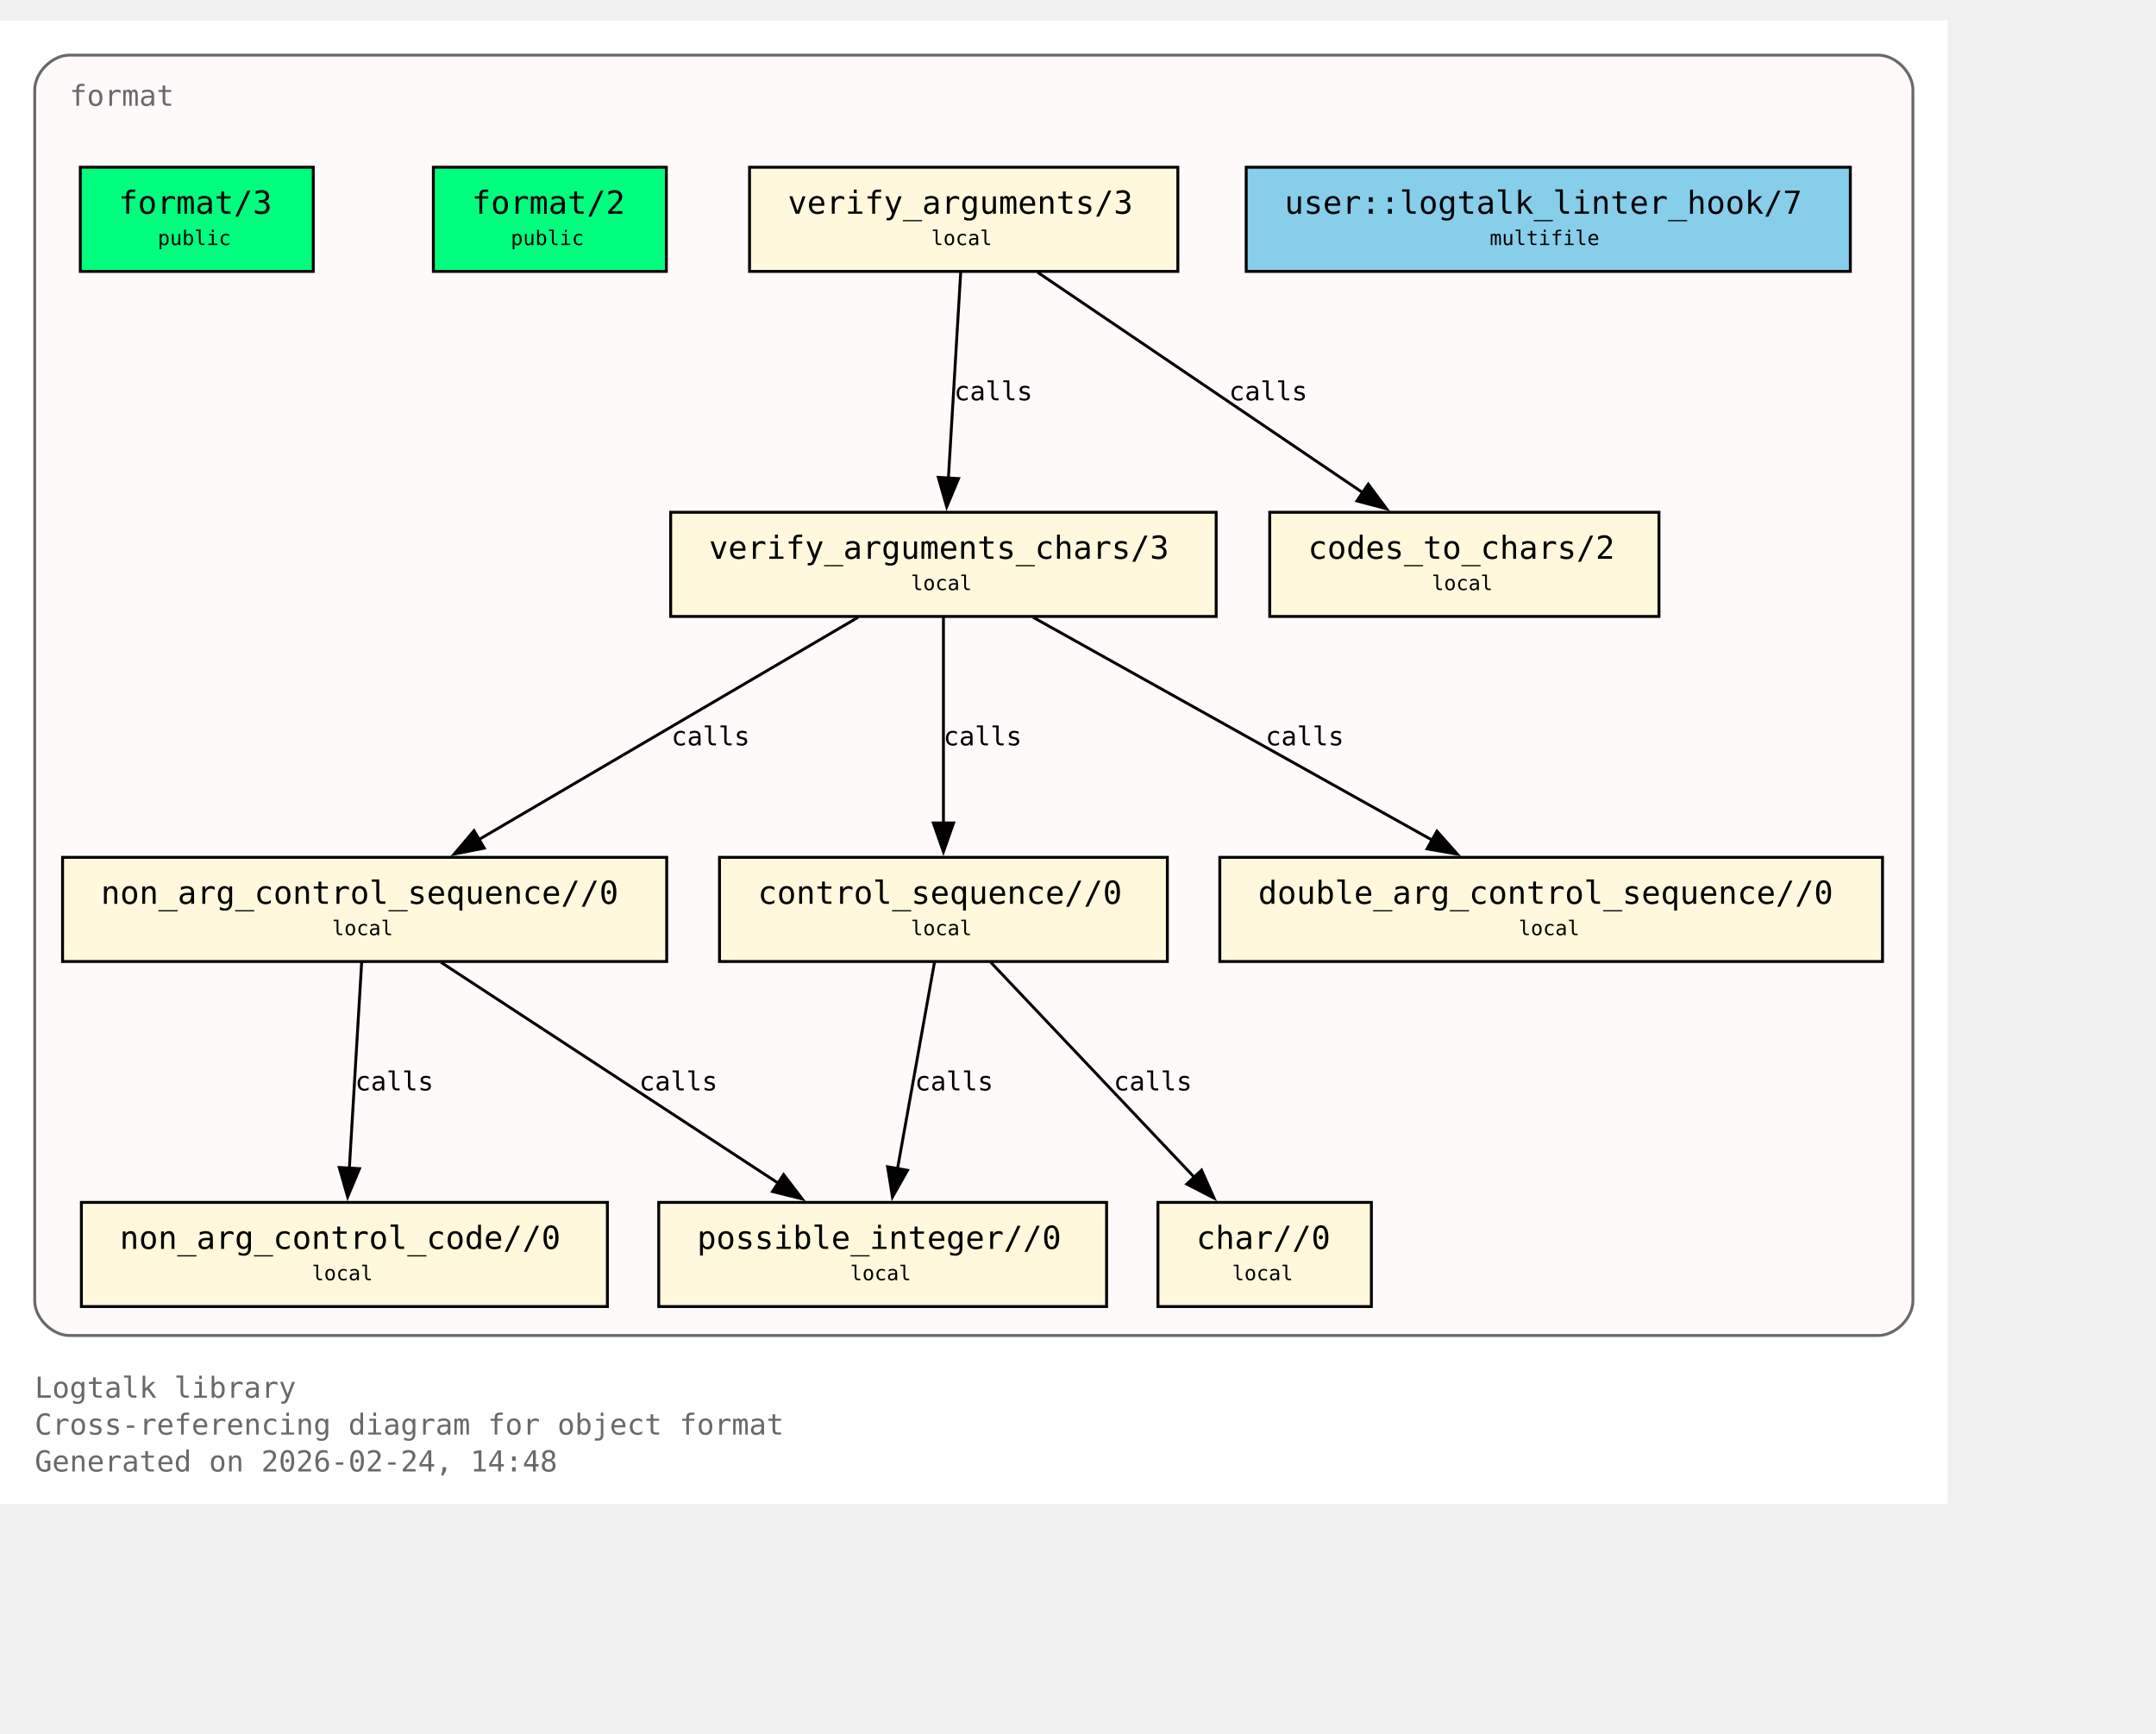
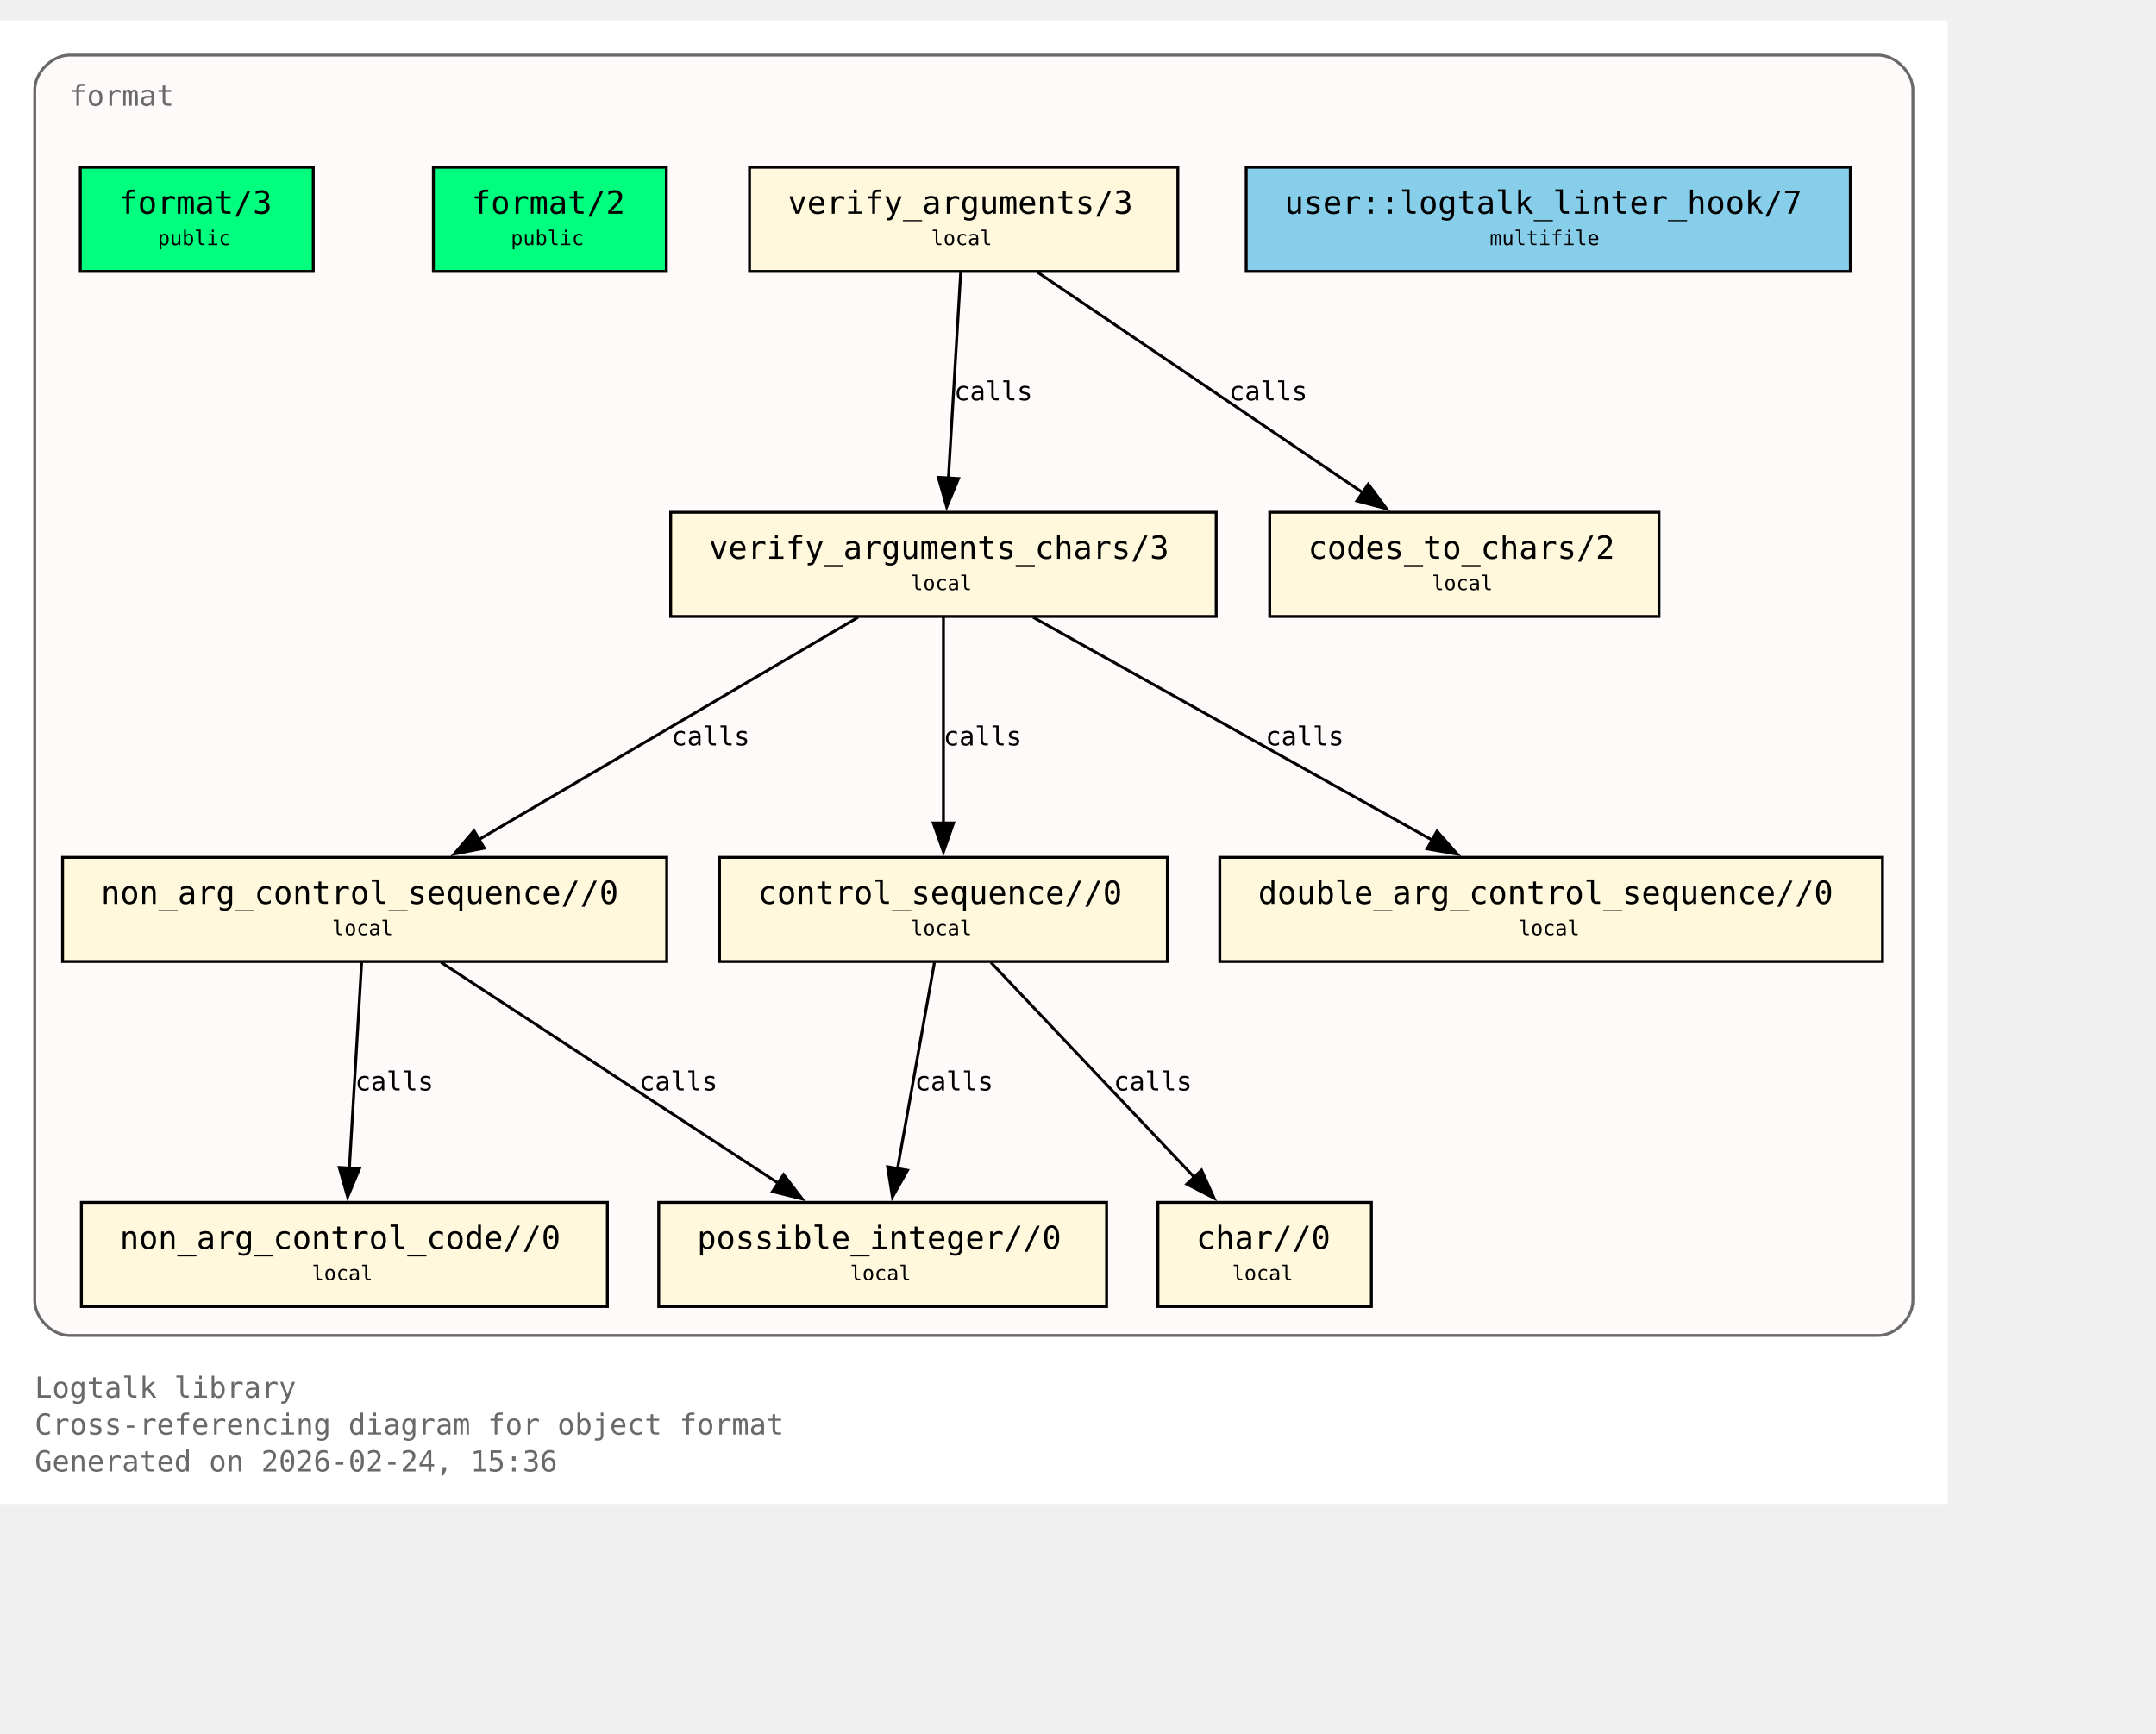
<svg xmlns="http://www.w3.org/2000/svg" xmlns:xlink="http://www.w3.org/1999/xlink" width="817pt" height="657pt" viewBox="72.00 72.00 745.00 585.00">
  <g id="graph0" class="graph" transform="scale(1 1) rotate(0) translate(76 580.75)">
    <polygon fill="white" stroke="none" points="-4,4 -4,-508.75 669,-508.75 669,4 -4,4" />
    <text xml:space="preserve" text-anchor="start" x="8" y="-32.75" font-family="Monospace" font-size="10.00" fill="dimgray">Logtalk library</text>
    <text xml:space="preserve" text-anchor="start" x="8" y="-20" font-family="Monospace" font-size="10.00" fill="dimgray">Cross-referencing diagram for object format</text>
-     <text xml:space="preserve" text-anchor="start" x="8" y="-7.25" font-family="Monospace" font-size="10.00" fill="dimgray">Generated on 2026-02-24, 14:48</text>
+     <text xml:space="preserve" text-anchor="start" x="8" y="-7.25" font-family="Monospace" font-size="10.00" fill="dimgray">Generated on 2026-02-24, 15:36</text>
    <g id="clust1" class="cluster">
      <g id="a_clust1">
        <a xlink:title="format">
          <path fill="snow" stroke="dimgray" d="M20,-54.25C20,-54.25 645,-54.25 645,-54.25 651,-54.25 657,-60.25 657,-66.25 657,-66.25 657,-484.75 657,-484.75 657,-490.75 651,-496.75 645,-496.75 645,-496.75 20,-496.75 20,-496.75 14,-496.75 8,-490.75 8,-484.75 8,-484.75 8,-66.25 8,-66.25 8,-60.25 14,-54.25 20,-54.25" />
          <g id="a_clust1_0">
-             <a xlink:href="https://github.com/LogtalkDotOrg/logtalk3/tree/7737e7db8cca2cc0ca3305f166f96f5ffda49037/library/format/format.lgt#L22" xlink:title="https://github.com/LogtalkDotOrg/logtalk3/tree/7737e7db8cca2cc0ca3305f166f96f5ffda49037/library/format/format.lgt#L22">
+             <a xlink:href="https://github.com/LogtalkDotOrg/logtalk3/tree/22c1b74edb4ceffb875797428dc11ea49b0dd7ba/library/format/format.lgt#L22" xlink:title="https://github.com/LogtalkDotOrg/logtalk3/tree/22c1b74edb4ceffb875797428dc11ea49b0dd7ba/library/format/format.lgt#L22">
              <text xml:space="preserve" text-anchor="start" x="20" y="-479.25" font-family="Monospace" font-size="10.00" fill="dimgray">format</text>
            </a>
          </g>
        </a>
      </g>
    </g>
    <g id="node1" class="node">
      <polygon fill="springgreen" stroke="black" points="104.25,-458 23.75,-458 23.75,-422 104.25,-422 104.25,-458" />
      <text xml:space="preserve" text-anchor="start" x="31.75" y="-442.7" font-family="Monospace" font-size="9.00"> </text>
      <g id="a_node1_1">
-         <a xlink:href="https://github.com/LogtalkDotOrg/logtalk3/tree/7737e7db8cca2cc0ca3305f166f96f5ffda49037/library/format/format.lgt#L31" xlink:title="https://github.com/LogtalkDotOrg/logtalk3/tree/7737e7db8cca2cc0ca3305f166f96f5ffda49037/library/format/format.lgt#L31">
+         <a xlink:href="https://github.com/LogtalkDotOrg/logtalk3/tree/22c1b74edb4ceffb875797428dc11ea49b0dd7ba/library/format/format.lgt#L31" xlink:title="https://github.com/LogtalkDotOrg/logtalk3/tree/22c1b74edb4ceffb875797428dc11ea49b0dd7ba/library/format/format.lgt#L31">
          <text xml:space="preserve" text-anchor="start" x="37" y="-441.93" font-family="Monospace" font-size="11.00">format/3</text>
        </a>
      </g>
      <text xml:space="preserve" text-anchor="start" x="91" y="-442.7" font-family="Monospace" font-size="9.00"> </text>
      <text xml:space="preserve" text-anchor="start" x="31.75" y="-430.32" font-family="Monospace" font-size="9.00"> </text>
      <text xml:space="preserve" text-anchor="start" x="50.5" y="-431.1" font-family="Monospace" font-size="7.00">public</text>
      <text xml:space="preserve" text-anchor="start" x="91" y="-430.32" font-family="Monospace" font-size="9.00"> </text>
    </g>
    <g id="node2" class="node">
      <polygon fill="springgreen" stroke="black" points="226.25,-458 145.75,-458 145.75,-422 226.25,-422 226.25,-458" />
      <text xml:space="preserve" text-anchor="start" x="153.75" y="-442.7" font-family="Monospace" font-size="9.00"> </text>
      <g id="a_node2_2">
-         <a xlink:href="https://github.com/LogtalkDotOrg/logtalk3/tree/7737e7db8cca2cc0ca3305f166f96f5ffda49037/library/format/format.lgt#L40" xlink:title="https://github.com/LogtalkDotOrg/logtalk3/tree/7737e7db8cca2cc0ca3305f166f96f5ffda49037/library/format/format.lgt#L40">
+         <a xlink:href="https://github.com/LogtalkDotOrg/logtalk3/tree/22c1b74edb4ceffb875797428dc11ea49b0dd7ba/library/format/format.lgt#L40" xlink:title="https://github.com/LogtalkDotOrg/logtalk3/tree/22c1b74edb4ceffb875797428dc11ea49b0dd7ba/library/format/format.lgt#L40">
          <text xml:space="preserve" text-anchor="start" x="159" y="-441.93" font-family="Monospace" font-size="11.00">format/2</text>
        </a>
      </g>
      <text xml:space="preserve" text-anchor="start" x="213" y="-442.7" font-family="Monospace" font-size="9.00"> </text>
      <text xml:space="preserve" text-anchor="start" x="153.75" y="-430.32" font-family="Monospace" font-size="9.00"> </text>
      <text xml:space="preserve" text-anchor="start" x="172.5" y="-431.1" font-family="Monospace" font-size="7.00">public</text>
      <text xml:space="preserve" text-anchor="start" x="213" y="-430.32" font-family="Monospace" font-size="9.00"> </text>
    </g>
    <g id="node3" class="node">
      <polygon fill="cornsilk" stroke="black" points="403,-458 255,-458 255,-422 403,-422 403,-458" />
      <text xml:space="preserve" text-anchor="start" x="263" y="-442.7" font-family="Monospace" font-size="9.00"> </text>
      <g id="a_node3_3">
-         <a xlink:href="https://github.com/LogtalkDotOrg/logtalk3/tree/7737e7db8cca2cc0ca3305f166f96f5ffda49037/library/format/format.lgt#L123" xlink:title="https://github.com/LogtalkDotOrg/logtalk3/tree/7737e7db8cca2cc0ca3305f166f96f5ffda49037/library/format/format.lgt#L123">
+         <a xlink:href="https://github.com/LogtalkDotOrg/logtalk3/tree/22c1b74edb4ceffb875797428dc11ea49b0dd7ba/library/format/format.lgt#L123" xlink:title="https://github.com/LogtalkDotOrg/logtalk3/tree/22c1b74edb4ceffb875797428dc11ea49b0dd7ba/library/format/format.lgt#L123">
          <text xml:space="preserve" text-anchor="start" x="268.25" y="-441.93" font-family="Monospace" font-size="11.00">verify_arguments/3</text>
        </a>
      </g>
      <text xml:space="preserve" text-anchor="start" x="389.75" y="-442.7" font-family="Monospace" font-size="9.00"> </text>
      <text xml:space="preserve" text-anchor="start" x="263" y="-430.32" font-family="Monospace" font-size="9.00"> </text>
      <text xml:space="preserve" text-anchor="start" x="317.75" y="-431.1" font-family="Monospace" font-size="7.00">local</text>
      <text xml:space="preserve" text-anchor="start" x="389.75" y="-430.32" font-family="Monospace" font-size="9.00"> </text>
    </g>
    <g id="node4" class="node">
      <polygon fill="cornsilk" stroke="black" points="416.25,-338.75 227.75,-338.75 227.75,-302.75 416.25,-302.75 416.25,-338.75" />
      <text xml:space="preserve" text-anchor="start" x="235.75" y="-323.45" font-family="Monospace" font-size="9.00"> </text>
      <g id="a_node4_4">
-         <a xlink:href="https://github.com/LogtalkDotOrg/logtalk3/tree/7737e7db8cca2cc0ca3305f166f96f5ffda49037/library/format/format.lgt#L140" xlink:title="https://github.com/LogtalkDotOrg/logtalk3/tree/7737e7db8cca2cc0ca3305f166f96f5ffda49037/library/format/format.lgt#L140">
+         <a xlink:href="https://github.com/LogtalkDotOrg/logtalk3/tree/22c1b74edb4ceffb875797428dc11ea49b0dd7ba/library/format/format.lgt#L140" xlink:title="https://github.com/LogtalkDotOrg/logtalk3/tree/22c1b74edb4ceffb875797428dc11ea49b0dd7ba/library/format/format.lgt#L140">
          <text xml:space="preserve" text-anchor="start" x="241" y="-322.68" font-family="Monospace" font-size="11.00">verify_arguments_chars/3</text>
        </a>
      </g>
      <text xml:space="preserve" text-anchor="start" x="403" y="-323.45" font-family="Monospace" font-size="9.00"> </text>
      <text xml:space="preserve" text-anchor="start" x="235.75" y="-311.07" font-family="Monospace" font-size="9.00"> </text>
      <text xml:space="preserve" text-anchor="start" x="310.75" y="-311.85" font-family="Monospace" font-size="7.00">local</text>
      <text xml:space="preserve" text-anchor="start" x="403" y="-311.07" font-family="Monospace" font-size="9.00"> </text>
    </g>
    <g id="edge1" class="edge">
      <g id="a_edge1">
-         <a xlink:href="https://github.com/LogtalkDotOrg/logtalk3/tree/7737e7db8cca2cc0ca3305f166f96f5ffda49037/library/format/format.lgt#L127" xlink:title="calls">
+         <a xlink:href="https://github.com/LogtalkDotOrg/logtalk3/tree/22c1b74edb4ceffb875797428dc11ea49b0dd7ba/library/format/format.lgt#L127" xlink:title="calls">
          <path fill="none" stroke="black" d="M327.97,-421.7C326.85,-403 325.05,-372.87 323.72,-350.58" />
          <polygon fill="black" stroke="black" points="327.22,-350.41 323.13,-340.63 320.23,-350.82 327.22,-350.41" />
        </a>
      </g>
      <g id="a_edge1-label">
-         <a xlink:href="https://github.com/LogtalkDotOrg/logtalk3/tree/7737e7db8cca2cc0ca3305f166f96f5ffda49037/library/format/format.lgt#L127" xlink:title="https://github.com/LogtalkDotOrg/logtalk3/tree/7737e7db8cca2cc0ca3305f166f96f5ffda49037/library/format/format.lgt#L127">
+         <a xlink:href="https://github.com/LogtalkDotOrg/logtalk3/tree/22c1b74edb4ceffb875797428dc11ea49b0dd7ba/library/format/format.lgt#L127" xlink:title="https://github.com/LogtalkDotOrg/logtalk3/tree/22c1b74edb4ceffb875797428dc11ea49b0dd7ba/library/format/format.lgt#L127">
          <text xml:space="preserve" text-anchor="start" x="325.71" y="-377.45" font-family="Monospace" font-size="9.00">calls</text>
        </a>
      </g>
    </g>
    <g id="node11" class="node">
      <polygon fill="cornsilk" stroke="black" points="569.25,-338.75 434.75,-338.75 434.75,-302.75 569.25,-302.75 569.25,-338.75" />
      <text xml:space="preserve" text-anchor="start" x="442.75" y="-323.45" font-family="Monospace" font-size="9.00"> </text>
      <g id="a_node11_5">
-         <a xlink:href="https://github.com/LogtalkDotOrg/logtalk3/tree/7737e7db8cca2cc0ca3305f166f96f5ffda49037/library/format/format.lgt#L193" xlink:title="https://github.com/LogtalkDotOrg/logtalk3/tree/7737e7db8cca2cc0ca3305f166f96f5ffda49037/library/format/format.lgt#L193">
+         <a xlink:href="https://github.com/LogtalkDotOrg/logtalk3/tree/22c1b74edb4ceffb875797428dc11ea49b0dd7ba/library/format/format.lgt#L193" xlink:title="https://github.com/LogtalkDotOrg/logtalk3/tree/22c1b74edb4ceffb875797428dc11ea49b0dd7ba/library/format/format.lgt#L193">
          <text xml:space="preserve" text-anchor="start" x="448" y="-322.68" font-family="Monospace" font-size="11.00">codes_to_chars/2</text>
        </a>
      </g>
      <text xml:space="preserve" text-anchor="start" x="556" y="-323.45" font-family="Monospace" font-size="9.00"> </text>
      <text xml:space="preserve" text-anchor="start" x="442.75" y="-311.07" font-family="Monospace" font-size="9.00"> </text>
      <text xml:space="preserve" text-anchor="start" x="490.75" y="-311.85" font-family="Monospace" font-size="7.00">local</text>
      <text xml:space="preserve" text-anchor="start" x="556" y="-311.07" font-family="Monospace" font-size="9.00"> </text>
    </g>
    <g id="edge2" class="edge">
      <g id="a_edge2">
-         <a xlink:href="https://github.com/LogtalkDotOrg/logtalk3/tree/7737e7db8cca2cc0ca3305f166f96f5ffda49037/library/format/format.lgt#L127" xlink:title="calls">
+         <a xlink:href="https://github.com/LogtalkDotOrg/logtalk3/tree/22c1b74edb4ceffb875797428dc11ea49b0dd7ba/library/format/format.lgt#L127" xlink:title="calls">
          <path fill="none" stroke="black" d="M354.53,-421.7C384.3,-401.52 433.67,-368.06 467,-345.47" />
          <polygon fill="black" stroke="black" points="468.8,-348.48 475.12,-339.97 464.87,-342.68 468.8,-348.48" />
        </a>
      </g>
      <g id="a_edge2-label">
-         <a xlink:href="https://github.com/LogtalkDotOrg/logtalk3/tree/7737e7db8cca2cc0ca3305f166f96f5ffda49037/library/format/format.lgt#L127" xlink:title="https://github.com/LogtalkDotOrg/logtalk3/tree/7737e7db8cca2cc0ca3305f166f96f5ffda49037/library/format/format.lgt#L127">
+         <a xlink:href="https://github.com/LogtalkDotOrg/logtalk3/tree/22c1b74edb4ceffb875797428dc11ea49b0dd7ba/library/format/format.lgt#L127" xlink:title="https://github.com/LogtalkDotOrg/logtalk3/tree/22c1b74edb4ceffb875797428dc11ea49b0dd7ba/library/format/format.lgt#L127">
          <text xml:space="preserve" text-anchor="start" x="420.69" y="-377.45" font-family="Monospace" font-size="9.00">calls</text>
        </a>
      </g>
    </g>
    <g id="node5" class="node">
      <polygon fill="cornsilk" stroke="black" points="226.38,-219.5 17.62,-219.5 17.62,-183.5 226.38,-183.5 226.38,-219.5" />
      <text xml:space="preserve" text-anchor="start" x="25.62" y="-204.2" font-family="Monospace" font-size="9.00"> </text>
      <g id="a_node5_6">
-         <a xlink:href="https://github.com/LogtalkDotOrg/logtalk3/tree/7737e7db8cca2cc0ca3305f166f96f5ffda49037/library/format/format.lgt#L163" xlink:title="https://github.com/LogtalkDotOrg/logtalk3/tree/7737e7db8cca2cc0ca3305f166f96f5ffda49037/library/format/format.lgt#L163">
+         <a xlink:href="https://github.com/LogtalkDotOrg/logtalk3/tree/22c1b74edb4ceffb875797428dc11ea49b0dd7ba/library/format/format.lgt#L163" xlink:title="https://github.com/LogtalkDotOrg/logtalk3/tree/22c1b74edb4ceffb875797428dc11ea49b0dd7ba/library/format/format.lgt#L163">
          <text xml:space="preserve" text-anchor="start" x="30.88" y="-203.43" font-family="Monospace" font-size="11.00">non_arg_control_sequence//0</text>
        </a>
      </g>
      <text xml:space="preserve" text-anchor="start" x="213.12" y="-204.2" font-family="Monospace" font-size="9.00"> </text>
      <text xml:space="preserve" text-anchor="start" x="25.62" y="-191.82" font-family="Monospace" font-size="9.00"> </text>
      <text xml:space="preserve" text-anchor="start" x="110.75" y="-192.6" font-family="Monospace" font-size="7.00">local</text>
      <text xml:space="preserve" text-anchor="start" x="213.12" y="-191.82" font-family="Monospace" font-size="9.00"> </text>
    </g>
    <g id="edge3" class="edge">
      <g id="a_edge3">
-         <a xlink:href="https://github.com/LogtalkDotOrg/logtalk3/tree/7737e7db8cca2cc0ca3305f166f96f5ffda49037/library/format/format.lgt#L142" xlink:title="calls">
+         <a xlink:href="https://github.com/LogtalkDotOrg/logtalk3/tree/22c1b74edb4ceffb875797428dc11ea49b0dd7ba/library/format/format.lgt#L142" xlink:title="calls">
          <path fill="none" stroke="black" d="M292.49,-302.45C257.78,-282.1 200.01,-248.23 161.47,-225.64" />
          <polygon fill="black" stroke="black" points="163.33,-222.68 152.94,-220.64 159.79,-228.71 163.33,-222.68" />
        </a>
      </g>
      <g id="a_edge3-label">
-         <a xlink:href="https://github.com/LogtalkDotOrg/logtalk3/tree/7737e7db8cca2cc0ca3305f166f96f5ffda49037/library/format/format.lgt#L142" xlink:title="https://github.com/LogtalkDotOrg/logtalk3/tree/7737e7db8cca2cc0ca3305f166f96f5ffda49037/library/format/format.lgt#L142">
+         <a xlink:href="https://github.com/LogtalkDotOrg/logtalk3/tree/22c1b74edb4ceffb875797428dc11ea49b0dd7ba/library/format/format.lgt#L142" xlink:title="https://github.com/LogtalkDotOrg/logtalk3/tree/22c1b74edb4ceffb875797428dc11ea49b0dd7ba/library/format/format.lgt#L142">
          <text xml:space="preserve" text-anchor="start" x="228" y="-258.2" font-family="Monospace" font-size="9.00">calls</text>
        </a>
      </g>
    </g>
    <g id="node7" class="node">
      <polygon fill="cornsilk" stroke="black" points="399.38,-219.5 244.62,-219.5 244.62,-183.5 399.38,-183.5 399.38,-219.5" />
      <text xml:space="preserve" text-anchor="start" x="252.62" y="-204.2" font-family="Monospace" font-size="9.00"> </text>
      <g id="a_node7_7">
-         <a xlink:href="https://github.com/LogtalkDotOrg/logtalk3/tree/7737e7db8cca2cc0ca3305f166f96f5ffda49037/library/format/format.lgt#L179" xlink:title="https://github.com/LogtalkDotOrg/logtalk3/tree/7737e7db8cca2cc0ca3305f166f96f5ffda49037/library/format/format.lgt#L179">
+         <a xlink:href="https://github.com/LogtalkDotOrg/logtalk3/tree/22c1b74edb4ceffb875797428dc11ea49b0dd7ba/library/format/format.lgt#L179" xlink:title="https://github.com/LogtalkDotOrg/logtalk3/tree/22c1b74edb4ceffb875797428dc11ea49b0dd7ba/library/format/format.lgt#L179">
          <text xml:space="preserve" text-anchor="start" x="257.88" y="-203.43" font-family="Monospace" font-size="11.00">control_sequence//0</text>
        </a>
      </g>
      <text xml:space="preserve" text-anchor="start" x="386.12" y="-204.2" font-family="Monospace" font-size="9.00"> </text>
      <text xml:space="preserve" text-anchor="start" x="252.62" y="-191.82" font-family="Monospace" font-size="9.00"> </text>
      <text xml:space="preserve" text-anchor="start" x="310.75" y="-192.6" font-family="Monospace" font-size="7.00">local</text>
      <text xml:space="preserve" text-anchor="start" x="386.12" y="-191.82" font-family="Monospace" font-size="9.00"> </text>
    </g>
    <g id="edge5" class="edge">
      <g id="a_edge5">
-         <a xlink:href="https://github.com/LogtalkDotOrg/logtalk3/tree/7737e7db8cca2cc0ca3305f166f96f5ffda49037/library/format/format.lgt#L149" xlink:title="calls">
+         <a xlink:href="https://github.com/LogtalkDotOrg/logtalk3/tree/22c1b74edb4ceffb875797428dc11ea49b0dd7ba/library/format/format.lgt#L149" xlink:title="calls">
          <path fill="none" stroke="black" d="M322,-302.45C322,-283.75 322,-253.62 322,-231.33" />
          <polygon fill="black" stroke="black" points="325.5,-231.39 322,-221.39 318.5,-231.39 325.5,-231.39" />
        </a>
      </g>
      <g id="a_edge5-label">
-         <a xlink:href="https://github.com/LogtalkDotOrg/logtalk3/tree/7737e7db8cca2cc0ca3305f166f96f5ffda49037/library/format/format.lgt#L149" xlink:title="https://github.com/LogtalkDotOrg/logtalk3/tree/7737e7db8cca2cc0ca3305f166f96f5ffda49037/library/format/format.lgt#L149">
+         <a xlink:href="https://github.com/LogtalkDotOrg/logtalk3/tree/22c1b74edb4ceffb875797428dc11ea49b0dd7ba/library/format/format.lgt#L149" xlink:title="https://github.com/LogtalkDotOrg/logtalk3/tree/22c1b74edb4ceffb875797428dc11ea49b0dd7ba/library/format/format.lgt#L149">
          <text xml:space="preserve" text-anchor="start" x="322" y="-258.2" font-family="Monospace" font-size="9.00">calls</text>
        </a>
      </g>
    </g>
    <g id="node10" class="node">
      <polygon fill="cornsilk" stroke="black" points="646.5,-219.5 417.5,-219.5 417.5,-183.5 646.5,-183.5 646.5,-219.5" />
      <text xml:space="preserve" text-anchor="start" x="425.5" y="-204.2" font-family="Monospace" font-size="9.00"> </text>
      <g id="a_node10_8">
-         <a xlink:href="https://github.com/LogtalkDotOrg/logtalk3/tree/7737e7db8cca2cc0ca3305f166f96f5ffda49037/library/format/format.lgt#L190" xlink:title="https://github.com/LogtalkDotOrg/logtalk3/tree/7737e7db8cca2cc0ca3305f166f96f5ffda49037/library/format/format.lgt#L190">
+         <a xlink:href="https://github.com/LogtalkDotOrg/logtalk3/tree/22c1b74edb4ceffb875797428dc11ea49b0dd7ba/library/format/format.lgt#L190" xlink:title="https://github.com/LogtalkDotOrg/logtalk3/tree/22c1b74edb4ceffb875797428dc11ea49b0dd7ba/library/format/format.lgt#L190">
          <text xml:space="preserve" text-anchor="start" x="430.75" y="-203.43" font-family="Monospace" font-size="11.00">double_arg_control_sequence//0</text>
        </a>
      </g>
      <text xml:space="preserve" text-anchor="start" x="633.25" y="-204.2" font-family="Monospace" font-size="9.00"> </text>
      <text xml:space="preserve" text-anchor="start" x="425.5" y="-191.82" font-family="Monospace" font-size="9.00"> </text>
      <text xml:space="preserve" text-anchor="start" x="520.75" y="-192.6" font-family="Monospace" font-size="7.00">local</text>
      <text xml:space="preserve" text-anchor="start" x="633.25" y="-191.82" font-family="Monospace" font-size="9.00"> </text>
    </g>
    <g id="edge4" class="edge">
      <g id="a_edge4">
-         <a xlink:href="https://github.com/LogtalkDotOrg/logtalk3/tree/7737e7db8cca2cc0ca3305f166f96f5ffda49037/library/format/format.lgt#L146" xlink:title="calls">
+         <a xlink:href="https://github.com/LogtalkDotOrg/logtalk3/tree/22c1b74edb4ceffb875797428dc11ea49b0dd7ba/library/format/format.lgt#L146" xlink:title="calls">
          <path fill="none" stroke="black" d="M352.99,-302.45C389.59,-282.01 450.6,-247.95 491.07,-225.35" />
          <polygon fill="black" stroke="black" points="492.54,-228.54 499.57,-220.61 489.13,-222.43 492.54,-228.54" />
        </a>
      </g>
      <g id="a_edge4-label">
-         <a xlink:href="https://github.com/LogtalkDotOrg/logtalk3/tree/7737e7db8cca2cc0ca3305f166f96f5ffda49037/library/format/format.lgt#L146" xlink:title="https://github.com/LogtalkDotOrg/logtalk3/tree/7737e7db8cca2cc0ca3305f166f96f5ffda49037/library/format/format.lgt#L146">
+         <a xlink:href="https://github.com/LogtalkDotOrg/logtalk3/tree/22c1b74edb4ceffb875797428dc11ea49b0dd7ba/library/format/format.lgt#L146" xlink:title="https://github.com/LogtalkDotOrg/logtalk3/tree/22c1b74edb4ceffb875797428dc11ea49b0dd7ba/library/format/format.lgt#L146">
          <text xml:space="preserve" text-anchor="start" x="433.3" y="-258.2" font-family="Monospace" font-size="9.00">calls</text>
        </a>
      </g>
    </g>
    <g id="node6" class="node">
      <polygon fill="cornsilk" stroke="black" points="205.88,-100.25 24.12,-100.25 24.12,-64.25 205.88,-64.25 205.88,-100.25" />
      <text xml:space="preserve" text-anchor="start" x="32.12" y="-84.95" font-family="Monospace" font-size="9.00"> </text>
      <g id="a_node6_9">
-         <a xlink:href="https://github.com/LogtalkDotOrg/logtalk3/tree/7737e7db8cca2cc0ca3305f166f96f5ffda49037/library/format/format.lgt#L170" xlink:title="https://github.com/LogtalkDotOrg/logtalk3/tree/7737e7db8cca2cc0ca3305f166f96f5ffda49037/library/format/format.lgt#L170">
+         <a xlink:href="https://github.com/LogtalkDotOrg/logtalk3/tree/22c1b74edb4ceffb875797428dc11ea49b0dd7ba/library/format/format.lgt#L170" xlink:title="https://github.com/LogtalkDotOrg/logtalk3/tree/22c1b74edb4ceffb875797428dc11ea49b0dd7ba/library/format/format.lgt#L170">
          <text xml:space="preserve" text-anchor="start" x="37.38" y="-84.17" font-family="Monospace" font-size="11.00">non_arg_control_code//0</text>
        </a>
      </g>
      <text xml:space="preserve" text-anchor="start" x="192.62" y="-84.95" font-family="Monospace" font-size="9.00"> </text>
      <text xml:space="preserve" text-anchor="start" x="32.12" y="-72.58" font-family="Monospace" font-size="9.00"> </text>
      <text xml:space="preserve" text-anchor="start" x="103.75" y="-73.35" font-family="Monospace" font-size="7.00">local</text>
      <text xml:space="preserve" text-anchor="start" x="192.62" y="-72.58" font-family="Monospace" font-size="9.00"> </text>
    </g>
    <g id="edge7" class="edge">
      <g id="a_edge7">
-         <a xlink:href="https://github.com/LogtalkDotOrg/logtalk3/tree/7737e7db8cca2cc0ca3305f166f96f5ffda49037/library/format/format.lgt#L167" xlink:title="calls">
+         <a xlink:href="https://github.com/LogtalkDotOrg/logtalk3/tree/22c1b74edb4ceffb875797428dc11ea49b0dd7ba/library/format/format.lgt#L167" xlink:title="calls">
          <path fill="none" stroke="black" d="M120.97,-183.2C119.85,-164.5 118.05,-134.37 116.72,-112.08" />
          <polygon fill="black" stroke="black" points="120.22,-111.91 116.13,-102.13 113.23,-112.32 120.22,-111.91" />
        </a>
      </g>
      <g id="a_edge7-label">
-         <a xlink:href="https://github.com/LogtalkDotOrg/logtalk3/tree/7737e7db8cca2cc0ca3305f166f96f5ffda49037/library/format/format.lgt#L167" xlink:title="https://github.com/LogtalkDotOrg/logtalk3/tree/7737e7db8cca2cc0ca3305f166f96f5ffda49037/library/format/format.lgt#L167">
+         <a xlink:href="https://github.com/LogtalkDotOrg/logtalk3/tree/22c1b74edb4ceffb875797428dc11ea49b0dd7ba/library/format/format.lgt#L167" xlink:title="https://github.com/LogtalkDotOrg/logtalk3/tree/22c1b74edb4ceffb875797428dc11ea49b0dd7ba/library/format/format.lgt#L167">
          <text xml:space="preserve" text-anchor="start" x="118.71" y="-138.95" font-family="Monospace" font-size="9.00">calls</text>
        </a>
      </g>
    </g>
    <g id="node8" class="node">
      <polygon fill="cornsilk" stroke="black" points="378.38,-100.25 223.62,-100.25 223.62,-64.25 378.38,-64.25 378.38,-100.25" />
      <text xml:space="preserve" text-anchor="start" x="231.62" y="-84.95" font-family="Monospace" font-size="9.00"> </text>
      <g id="a_node8_10">
-         <a xlink:href="https://github.com/LogtalkDotOrg/logtalk3/tree/7737e7db8cca2cc0ca3305f166f96f5ffda49037/library/format/format.lgt#L182" xlink:title="https://github.com/LogtalkDotOrg/logtalk3/tree/7737e7db8cca2cc0ca3305f166f96f5ffda49037/library/format/format.lgt#L182">
+         <a xlink:href="https://github.com/LogtalkDotOrg/logtalk3/tree/22c1b74edb4ceffb875797428dc11ea49b0dd7ba/library/format/format.lgt#L182" xlink:title="https://github.com/LogtalkDotOrg/logtalk3/tree/22c1b74edb4ceffb875797428dc11ea49b0dd7ba/library/format/format.lgt#L182">
          <text xml:space="preserve" text-anchor="start" x="236.88" y="-84.17" font-family="Monospace" font-size="11.00">possible_integer//0</text>
        </a>
      </g>
      <text xml:space="preserve" text-anchor="start" x="365.12" y="-84.95" font-family="Monospace" font-size="9.00"> </text>
      <text xml:space="preserve" text-anchor="start" x="231.62" y="-72.58" font-family="Monospace" font-size="9.00"> </text>
      <text xml:space="preserve" text-anchor="start" x="289.75" y="-73.35" font-family="Monospace" font-size="7.00">local</text>
      <text xml:space="preserve" text-anchor="start" x="365.12" y="-72.58" font-family="Monospace" font-size="9.00"> </text>
    </g>
    <g id="edge6" class="edge">
      <g id="a_edge6">
-         <a xlink:href="https://github.com/LogtalkDotOrg/logtalk3/tree/7737e7db8cca2cc0ca3305f166f96f5ffda49037/library/format/format.lgt#L167" xlink:title="calls">
+         <a xlink:href="https://github.com/LogtalkDotOrg/logtalk3/tree/22c1b74edb4ceffb875797428dc11ea49b0dd7ba/library/format/format.lgt#L167" xlink:title="calls">
          <path fill="none" stroke="black" d="M148.41,-183.2C179.35,-162.94 230.74,-129.27 265.23,-106.68" />
          <polygon fill="black" stroke="black" points="266.77,-109.86 273.21,-101.45 262.93,-104 266.77,-109.86" />
        </a>
      </g>
      <g id="a_edge6-label">
-         <a xlink:href="https://github.com/LogtalkDotOrg/logtalk3/tree/7737e7db8cca2cc0ca3305f166f96f5ffda49037/library/format/format.lgt#L167" xlink:title="https://github.com/LogtalkDotOrg/logtalk3/tree/7737e7db8cca2cc0ca3305f166f96f5ffda49037/library/format/format.lgt#L167">
+         <a xlink:href="https://github.com/LogtalkDotOrg/logtalk3/tree/22c1b74edb4ceffb875797428dc11ea49b0dd7ba/library/format/format.lgt#L167" xlink:title="https://github.com/LogtalkDotOrg/logtalk3/tree/22c1b74edb4ceffb875797428dc11ea49b0dd7ba/library/format/format.lgt#L167">
          <text xml:space="preserve" text-anchor="start" x="216.87" y="-138.95" font-family="Monospace" font-size="9.00">calls</text>
        </a>
      </g>
    </g>
    <g id="edge8" class="edge">
      <g id="a_edge8">
-         <a xlink:href="https://github.com/LogtalkDotOrg/logtalk3/tree/7737e7db8cca2cc0ca3305f166f96f5ffda49037/library/format/format.lgt#L179" xlink:title="calls">
+         <a xlink:href="https://github.com/LogtalkDotOrg/logtalk3/tree/22c1b74edb4ceffb875797428dc11ea49b0dd7ba/library/format/format.lgt#L179" xlink:title="calls">
          <path fill="none" stroke="black" d="M318.9,-183.2C315.54,-164.41 310.11,-134.09 306.11,-111.77" />
          <polygon fill="black" stroke="black" points="309.59,-111.34 304.38,-102.11 302.7,-112.57 309.59,-111.34" />
        </a>
      </g>
      <g id="a_edge8-label">
-         <a xlink:href="https://github.com/LogtalkDotOrg/logtalk3/tree/7737e7db8cca2cc0ca3305f166f96f5ffda49037/library/format/format.lgt#L179" xlink:title="https://github.com/LogtalkDotOrg/logtalk3/tree/7737e7db8cca2cc0ca3305f166f96f5ffda49037/library/format/format.lgt#L179">
+         <a xlink:href="https://github.com/LogtalkDotOrg/logtalk3/tree/22c1b74edb4ceffb875797428dc11ea49b0dd7ba/library/format/format.lgt#L179" xlink:title="https://github.com/LogtalkDotOrg/logtalk3/tree/22c1b74edb4ceffb875797428dc11ea49b0dd7ba/library/format/format.lgt#L179">
          <text xml:space="preserve" text-anchor="start" x="312.13" y="-138.95" font-family="Monospace" font-size="9.00">calls</text>
        </a>
      </g>
    </g>
    <g id="node9" class="node">
      <polygon fill="cornsilk" stroke="black" points="469.88,-100.25 396.12,-100.25 396.12,-64.25 469.88,-64.25 469.88,-100.25" />
      <text xml:space="preserve" text-anchor="start" x="404.12" y="-84.95" font-family="Monospace" font-size="9.00"> </text>
      <g id="a_node9_11">
-         <a xlink:href="https://github.com/LogtalkDotOrg/logtalk3/tree/7737e7db8cca2cc0ca3305f166f96f5ffda49037/library/format/format.lgt#L187" xlink:title="https://github.com/LogtalkDotOrg/logtalk3/tree/7737e7db8cca2cc0ca3305f166f96f5ffda49037/library/format/format.lgt#L187">
+         <a xlink:href="https://github.com/LogtalkDotOrg/logtalk3/tree/22c1b74edb4ceffb875797428dc11ea49b0dd7ba/library/format/format.lgt#L187" xlink:title="https://github.com/LogtalkDotOrg/logtalk3/tree/22c1b74edb4ceffb875797428dc11ea49b0dd7ba/library/format/format.lgt#L187">
          <text xml:space="preserve" text-anchor="start" x="409.38" y="-84.17" font-family="Monospace" font-size="11.00">char//0</text>
        </a>
      </g>
      <text xml:space="preserve" text-anchor="start" x="456.62" y="-84.95" font-family="Monospace" font-size="9.00"> </text>
      <text xml:space="preserve" text-anchor="start" x="404.12" y="-72.58" font-family="Monospace" font-size="9.00"> </text>
      <text xml:space="preserve" text-anchor="start" x="421.75" y="-73.35" font-family="Monospace" font-size="7.00">local</text>
      <text xml:space="preserve" text-anchor="start" x="456.62" y="-72.58" font-family="Monospace" font-size="9.00"> </text>
    </g>
    <g id="edge9" class="edge">
      <g id="a_edge9">
-         <a xlink:href="https://github.com/LogtalkDotOrg/logtalk3/tree/7737e7db8cca2cc0ca3305f166f96f5ffda49037/library/format/format.lgt#L179" xlink:title="calls">
+         <a xlink:href="https://github.com/LogtalkDotOrg/logtalk3/tree/22c1b74edb4ceffb875797428dc11ea49b0dd7ba/library/format/format.lgt#L179" xlink:title="calls">
          <path fill="none" stroke="black" d="M338.38,-183.2C356.99,-163.54 387.54,-131.27 408.87,-108.74" />
          <polygon fill="black" stroke="black" points="411.18,-111.39 415.51,-101.72 406.1,-106.58 411.18,-111.39" />
        </a>
      </g>
      <g id="a_edge9-label">
-         <a xlink:href="https://github.com/LogtalkDotOrg/logtalk3/tree/7737e7db8cca2cc0ca3305f166f96f5ffda49037/library/format/format.lgt#L179" xlink:title="https://github.com/LogtalkDotOrg/logtalk3/tree/7737e7db8cca2cc0ca3305f166f96f5ffda49037/library/format/format.lgt#L179">
+         <a xlink:href="https://github.com/LogtalkDotOrg/logtalk3/tree/22c1b74edb4ceffb875797428dc11ea49b0dd7ba/library/format/format.lgt#L179" xlink:title="https://github.com/LogtalkDotOrg/logtalk3/tree/22c1b74edb4ceffb875797428dc11ea49b0dd7ba/library/format/format.lgt#L179">
          <text xml:space="preserve" text-anchor="start" x="380.83" y="-138.95" font-family="Monospace" font-size="9.00">calls</text>
        </a>
      </g>
    </g>
    <g id="node12" class="node">
      <polygon fill="skyblue" stroke="black" points="635.38,-458 426.62,-458 426.62,-422 635.38,-422 635.38,-458" />
      <text xml:space="preserve" text-anchor="start" x="434.62" y="-442.7" font-family="Monospace" font-size="9.00"> </text>
      <g id="a_node12_12">
-         <a xlink:href="https://github.com/LogtalkDotOrg/logtalk3/tree/7737e7db8cca2cc0ca3305f166f96f5ffda49037/library/format/format.lgt#L110" xlink:title="https://github.com/LogtalkDotOrg/logtalk3/tree/7737e7db8cca2cc0ca3305f166f96f5ffda49037/library/format/format.lgt#L110">
+         <a xlink:href="https://github.com/LogtalkDotOrg/logtalk3/tree/22c1b74edb4ceffb875797428dc11ea49b0dd7ba/library/format/format.lgt#L110" xlink:title="https://github.com/LogtalkDotOrg/logtalk3/tree/22c1b74edb4ceffb875797428dc11ea49b0dd7ba/library/format/format.lgt#L110">
          <text xml:space="preserve" text-anchor="start" x="439.88" y="-441.93" font-family="Monospace" font-size="11.00">user::logtalk_linter_hook/7</text>
        </a>
      </g>
      <text xml:space="preserve" text-anchor="start" x="622.12" y="-442.7" font-family="Monospace" font-size="9.00"> </text>
      <text xml:space="preserve" text-anchor="start" x="434.62" y="-430.32" font-family="Monospace" font-size="9.00"> </text>
      <text xml:space="preserve" text-anchor="start" x="510.75" y="-431.1" font-family="Monospace" font-size="7.00">multifile</text>
      <text xml:space="preserve" text-anchor="start" x="622.12" y="-430.32" font-family="Monospace" font-size="9.00"> </text>
    </g>
  </g>
</svg>
